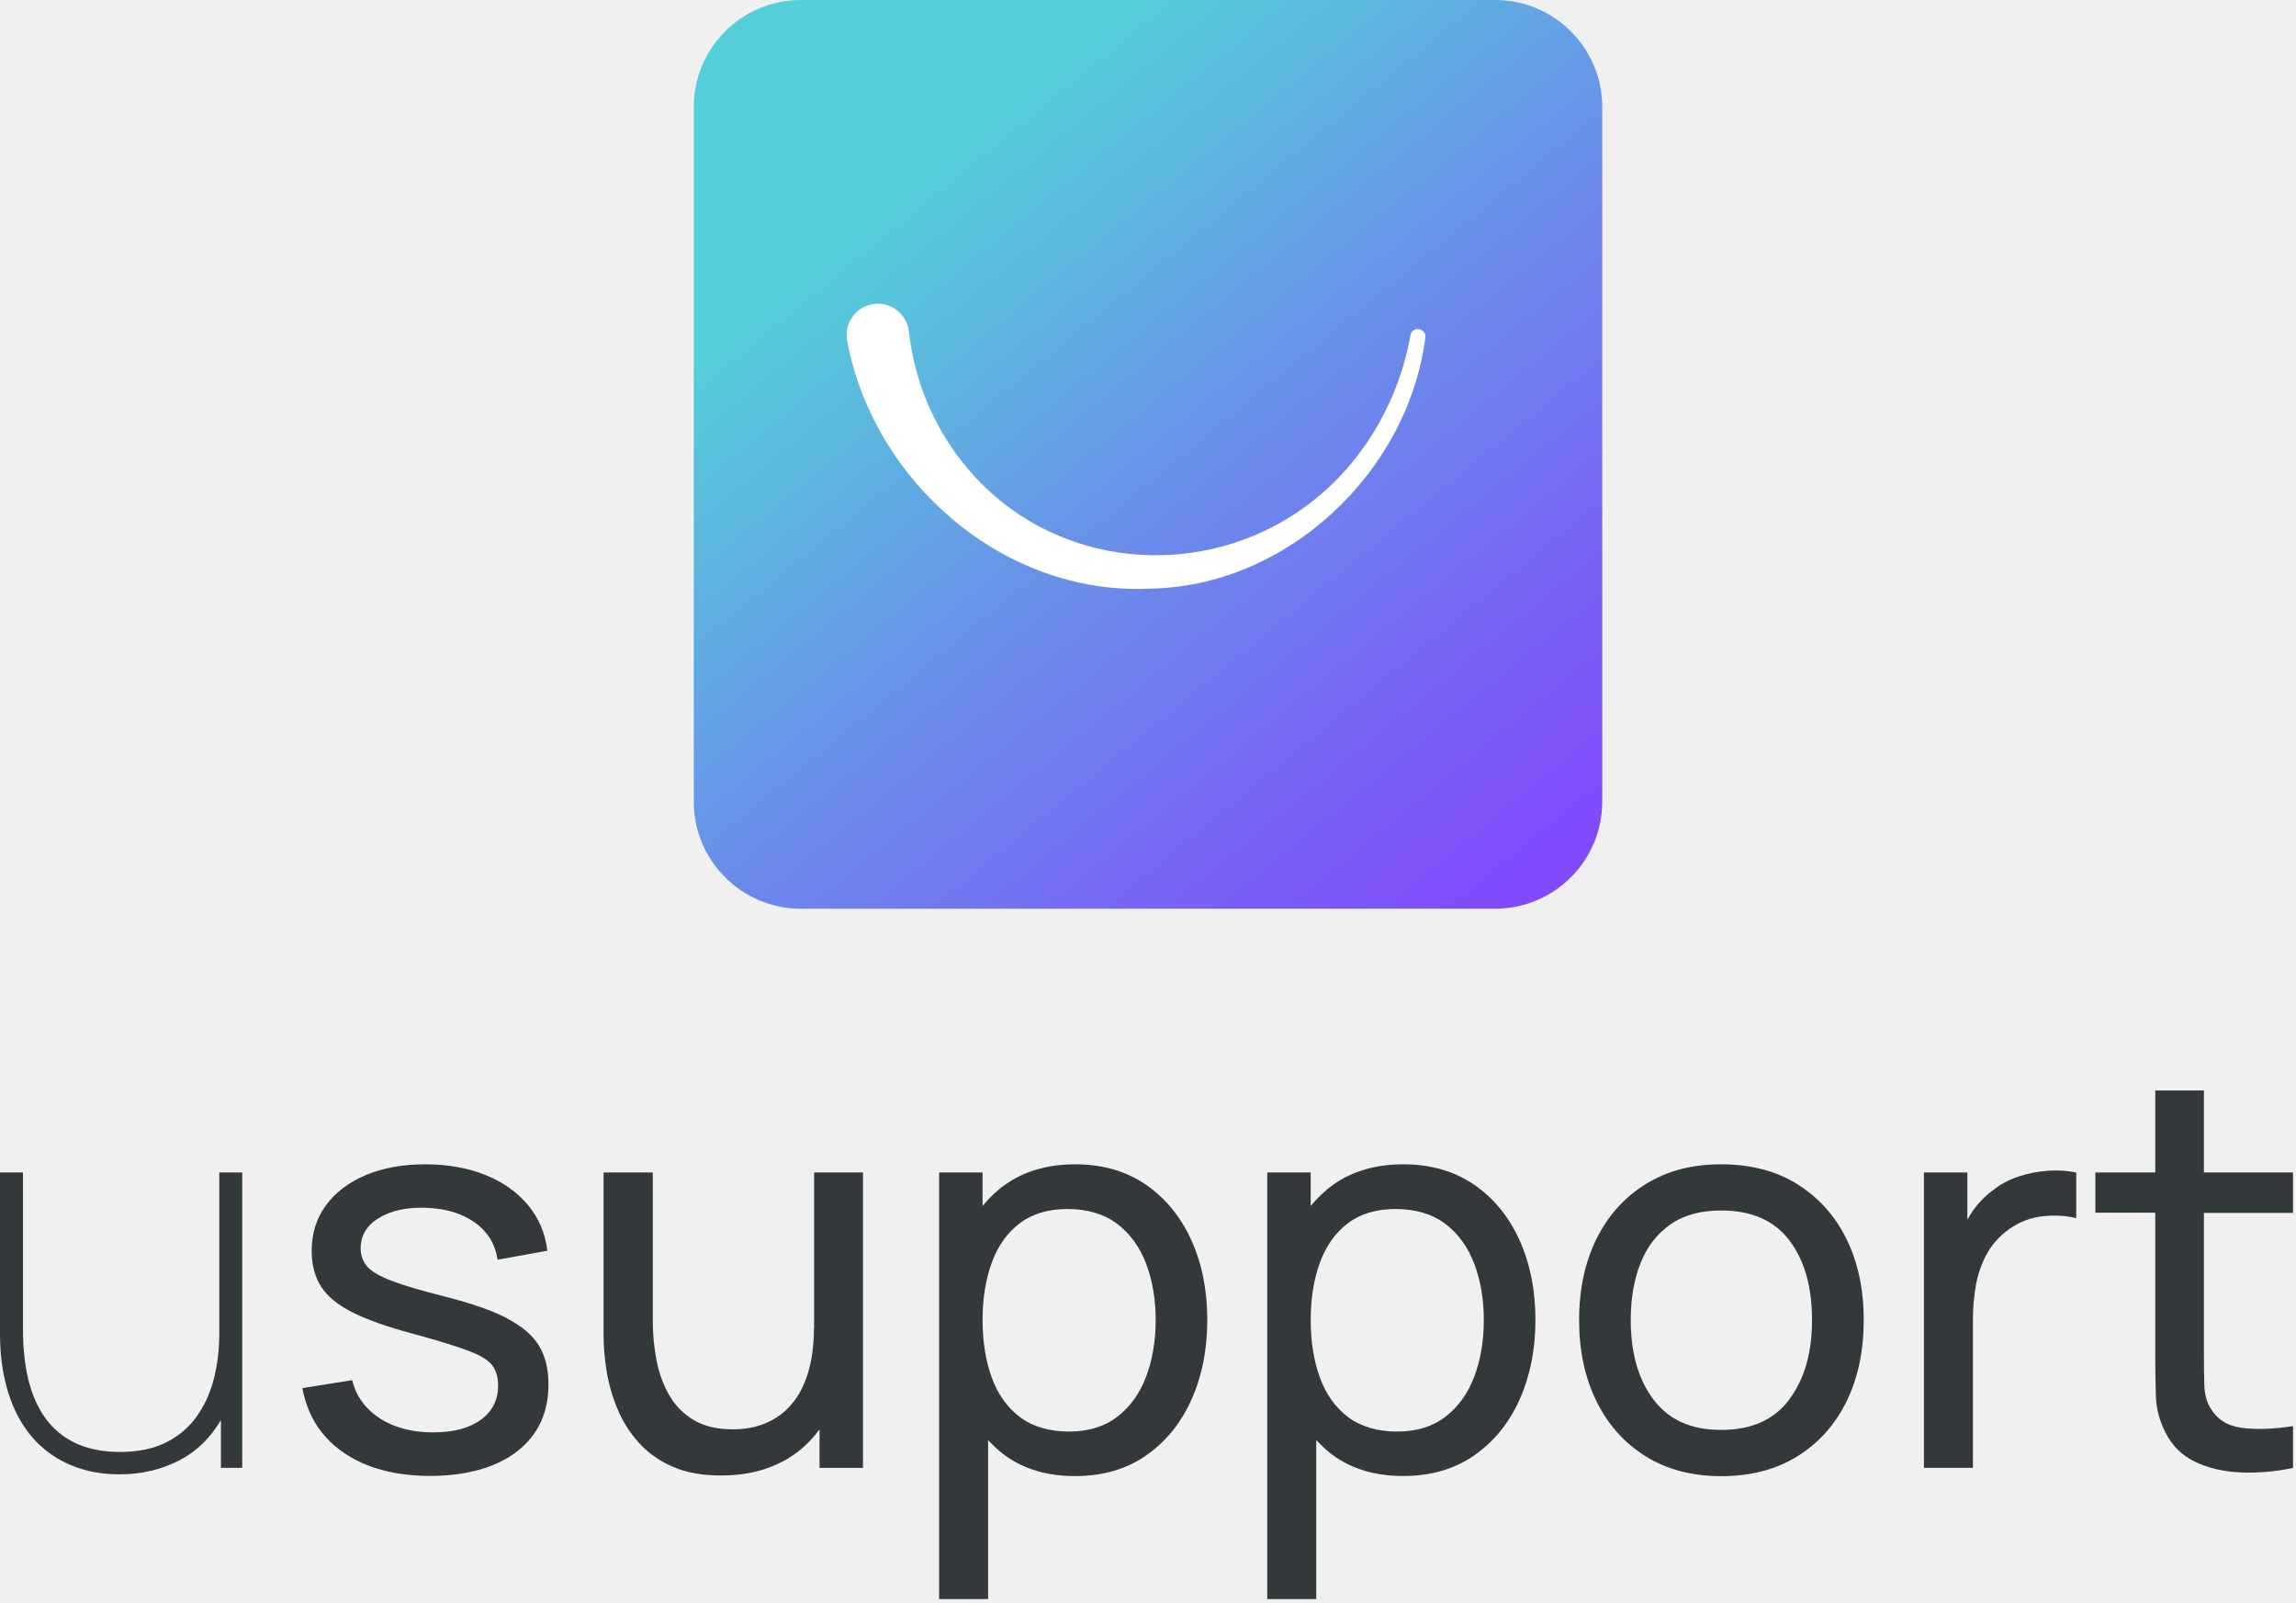
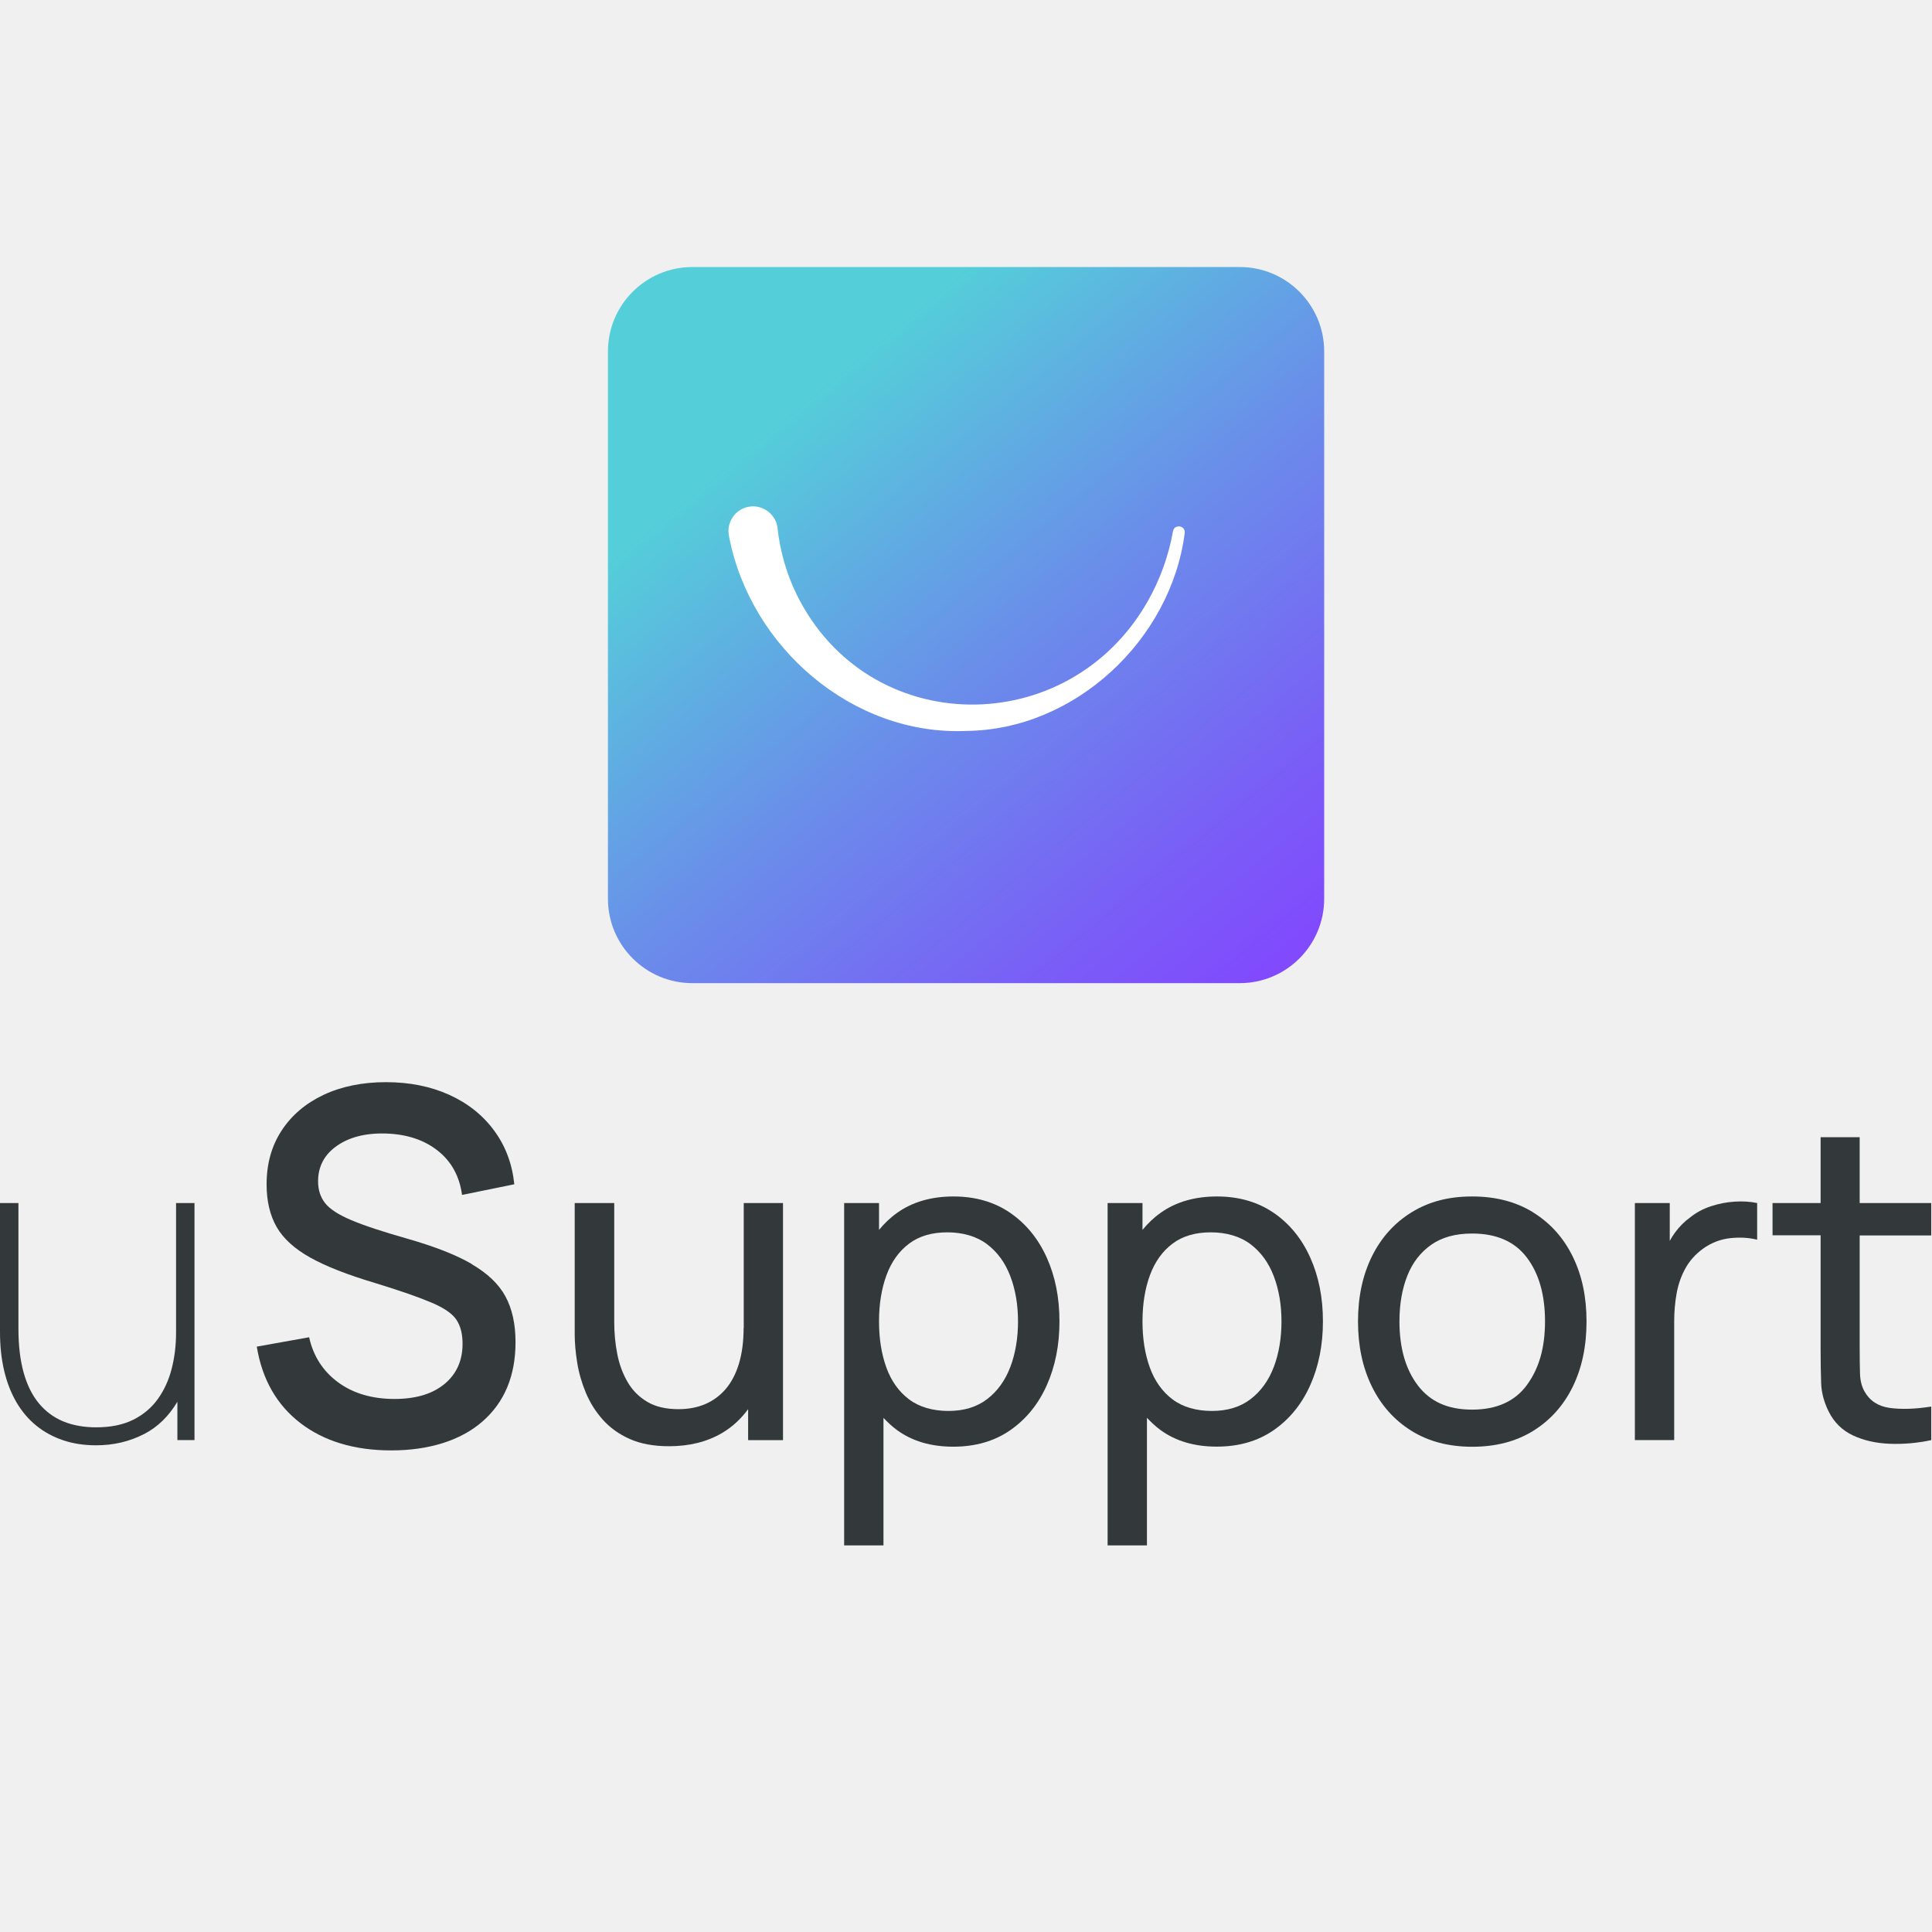
- <svg xmlns="http://www.w3.org/2000/svg" width="278" height="194" viewBox="0 0 278 194" fill="none">
-   <g clip-path="url(#clip0_301_15)">
-     <path d="M181.03 0H96.97C89.807 0 84 5.807 84 12.97V97.03C84 104.193 89.807 110 96.97 110H181.03C188.193 110 194 104.193 194 97.03V12.97C194 5.807 188.193 0 181.03 0Z" fill="url(#paint0_linear_301_15)" />
-     <path d="M172.58 40.88C170.46 57.25 155.75 71.11 139 71.26C121.55 72 105.82 58.38 102.59 41.33C102.16 39.28 103.48 37.26 105.54 36.84C107.7 36.39 109.82 37.94 110.05 40.13C110.43 43.62 111.41 47.07 112.97 50.28C123.93 72.57 154.74 72.79 166.92 51.31C168.8 48 170.11 44.35 170.78 40.58C170.98 39.43 172.74 39.69 172.58 40.87V40.88Z" fill="white" />
-   </g>
-   <path d="M26.55 161.46C26.55 163.38 26.33 165.2 25.89 166.92C25.45 168.64 24.75 170.16 23.8 171.49C22.85 172.81 21.61 173.86 20.08 174.62C18.55 175.38 16.69 175.76 14.5 175.76C12.65 175.76 11 175.46 9.55 174.87C8.1 174.27 6.87 173.36 5.86 172.14C4.85 170.92 4.08 169.36 3.56 167.49C3.04 165.61 2.78 163.41 2.78 160.87V141.93H0V161.39C0 163.51 0.21 165.46 0.63 167.23C1.05 169.01 1.67 170.59 2.48 171.98C3.3 173.37 4.29 174.55 5.48 175.51C6.66 176.47 8.01 177.2 9.52 177.71C11.03 178.22 12.69 178.47 14.5 178.47C17.13 178.47 19.55 177.9 21.77 176.75C23.8 175.7 25.45 174.08 26.75 171.9V177.68H29.33V141.93H26.55V161.46V161.46Z" fill="#33393A" />
-   <path d="M61.36 159.56C59.54 158.62 57.05 157.76 53.9 156.96C51.1 156.25 48.96 155.63 47.49 155.07C46.02 154.52 45.02 153.94 44.48 153.33C43.94 152.72 43.67 151.98 43.67 151.1C43.67 149.58 44.39 148.36 45.84 147.46C47.29 146.56 49.17 146.14 51.48 146.2C53.91 146.27 55.9 146.86 57.47 147.97C59.04 149.08 59.96 150.59 60.25 152.49L66.27 151.4C66.03 149.3 65.25 147.47 63.94 145.89C62.63 144.31 60.9 143.09 58.76 142.23C56.62 141.37 54.19 140.94 51.48 140.94C48.77 140.94 46.34 141.38 44.28 142.25C42.22 143.12 40.61 144.34 39.46 145.91C38.31 147.48 37.74 149.31 37.74 151.41C37.74 153.13 38.13 154.59 38.9 155.78C39.67 156.97 40.96 158.01 42.77 158.91C44.58 159.81 47.06 160.67 50.22 161.51C53.13 162.3 55.31 162.98 56.76 163.53C58.21 164.08 59.16 164.67 59.62 165.3C60.08 165.93 60.31 166.74 60.31 167.73C60.31 169.47 59.61 170.85 58.21 171.87C56.81 172.89 54.89 173.39 52.47 173.39C49.89 173.39 47.72 172.82 45.98 171.69C44.24 170.55 43.12 169.01 42.64 167.07L36.61 168.03C37.23 171.38 38.9 173.99 41.63 175.86C44.36 177.72 47.85 178.66 52.11 178.66C56.37 178.66 60.07 177.67 62.6 175.7C65.14 173.73 66.41 171.02 66.41 167.57C66.41 165.72 66.02 164.15 65.25 162.89C64.48 161.62 63.18 160.52 61.36 159.58V159.56Z" fill="#33393A" />
-   <path d="M98.55 160.77C98.55 162.82 98.31 164.62 97.84 166.17C97.37 167.72 96.7 168.99 95.84 169.99C94.98 170.99 93.95 171.75 92.75 172.26C91.55 172.77 90.21 173.02 88.73 173.02C86.85 173.02 85.29 172.66 84.05 171.93C82.8 171.2 81.81 170.21 81.07 168.95C80.33 167.69 79.81 166.28 79.5 164.71C79.19 163.14 79.04 161.52 79.04 159.84V141.93H73.08V161.69C73.08 163.04 73.21 164.48 73.46 166.03C73.71 167.57 74.15 169.09 74.77 170.57C75.39 172.05 76.24 173.4 77.32 174.61C78.4 175.82 79.76 176.8 81.39 177.52C83.02 178.25 85 178.61 87.32 178.61C90.39 178.61 93.05 177.94 95.31 176.61C96.86 175.69 98.16 174.48 99.23 173.02V177.69H104.49V141.93H98.57V160.77H98.55Z" fill="#33393A" />
-   <path d="M138.75 143.41C136.36 141.77 133.5 140.94 130.19 140.94C126.88 140.94 124.01 141.76 121.7 143.41C120.67 144.14 119.77 145.01 118.97 145.98V141.93H113.71V193.57H119.64V174.33C120.27 175 120.94 175.63 121.69 176.18C123.98 177.85 126.81 178.68 130.16 178.68C133.51 178.68 136.36 177.85 138.75 176.2C141.14 174.54 142.98 172.29 144.26 169.43C145.54 166.57 146.18 163.36 146.18 159.78C146.18 156.2 145.54 152.99 144.26 150.15C142.98 147.31 141.14 145.06 138.75 143.41V143.41ZM138.77 166.65C138 168.69 136.83 170.31 135.28 171.5C133.73 172.69 131.78 173.29 129.44 173.29C127.1 173.29 125.06 172.71 123.51 171.55C121.97 170.39 120.82 168.79 120.08 166.75C119.34 164.71 118.97 162.39 118.97 159.78C118.97 157.17 119.35 154.83 120.1 152.8C120.85 150.77 121.99 149.19 123.51 148.05C125.03 146.91 126.95 146.35 129.27 146.35C131.59 146.35 133.69 146.95 135.26 148.14C136.83 149.33 138 150.94 138.77 152.97C139.54 155 139.93 157.27 139.93 159.79C139.93 162.31 139.54 164.62 138.77 166.66V166.65Z" fill="#33393A" />
-   <path d="M178.48 143.41C176.09 141.77 173.23 140.94 169.92 140.94C166.61 140.94 163.73 141.76 161.43 143.41C160.4 144.14 159.5 145.01 158.7 145.98V141.93H153.44V193.57H159.37V174.32C160 174.99 160.67 175.62 161.42 176.17C163.71 177.84 166.54 178.67 169.89 178.67C173.24 178.67 176.09 177.84 178.48 176.19C180.87 174.53 182.71 172.28 183.99 169.42C185.27 166.56 185.91 163.35 185.91 159.77C185.91 156.19 185.27 152.98 183.99 150.14C182.71 147.29 180.87 145.05 178.48 143.4V143.41ZM178.5 166.65C177.73 168.69 176.56 170.31 175.01 171.5C173.46 172.69 171.51 173.29 169.17 173.29C166.83 173.29 164.79 172.71 163.24 171.55C161.7 170.39 160.55 168.79 159.81 166.75C159.07 164.71 158.7 162.39 158.7 159.78C158.7 157.17 159.08 154.83 159.83 152.8C160.58 150.77 161.72 149.19 163.24 148.05C164.76 146.91 166.68 146.35 169 146.35C171.32 146.35 173.42 146.95 174.99 148.14C176.56 149.33 177.73 150.94 178.5 152.97C179.27 155 179.66 157.27 179.66 159.79C179.66 162.31 179.27 164.62 178.5 166.66V166.65Z" fill="#33393A" />
-   <path d="M217.65 143.36C215.07 141.75 211.99 140.94 208.41 140.94C204.83 140.94 201.89 141.73 199.31 143.31C196.73 144.89 194.73 147.1 193.32 149.93C191.91 152.77 191.2 156.05 191.2 159.78C191.2 163.51 191.9 166.76 193.29 169.6C194.68 172.44 196.66 174.66 199.23 176.27C201.8 177.88 204.86 178.69 208.42 178.69C211.98 178.69 215.04 177.89 217.62 176.29C220.2 174.69 222.19 172.47 223.58 169.64C224.97 166.8 225.66 163.52 225.66 159.79C225.66 156.06 224.97 152.85 223.59 150.02C222.21 147.2 220.23 144.98 217.65 143.37V143.36ZM216.67 169.38C214.85 171.85 212.1 173.09 208.41 173.09C204.72 173.09 202.09 171.88 200.23 169.45C198.38 167.02 197.45 163.8 197.45 159.78C197.45 157.18 197.85 154.88 198.64 152.89C199.43 150.9 200.64 149.35 202.25 148.22C203.86 147.09 205.91 146.53 208.41 146.53C212.07 146.53 214.82 147.73 216.65 150.14C218.48 152.55 219.4 155.76 219.4 159.77C219.4 163.78 218.49 166.9 216.67 169.37V169.38Z" fill="#33393A" />
-   <path d="M247.98 141.72C246.77 141.8 245.57 142.03 244.4 142.42C243.23 142.81 242.18 143.37 241.26 144.12C240.42 144.72 239.67 145.48 238.99 146.4C238.7 146.79 238.45 147.21 238.21 147.64V141.93H232.95V177.68H238.88V159.74C238.88 158.33 239 156.94 239.24 155.59C239.48 154.24 239.92 152.97 240.55 151.82C241.18 150.66 242.07 149.66 243.22 148.82C244.48 147.92 245.85 147.39 247.32 147.23C248.79 147.07 250.16 147.15 251.39 147.46V141.93C250.33 141.71 249.19 141.64 247.98 141.72V141.72Z" fill="#33393A" />
-   <path d="M277.64 146.8V141.93H266.85V132H260.96V141.93H253.71V146.8H260.96V164.18C260.96 166.01 260.99 167.65 261.04 169.1C261.09 170.55 261.48 171.98 262.18 173.39C263 175.02 264.22 176.22 265.84 176.98C267.46 177.74 269.3 178.16 271.37 178.24C273.44 178.32 275.52 178.14 277.64 177.69V172.63C275.19 173.01 273.1 173.07 271.37 172.83C269.64 172.59 268.37 171.76 267.58 170.35C267.16 169.6 266.93 168.71 266.9 167.67C266.87 166.63 266.85 165.39 266.85 163.93V146.82H277.64V146.8Z" fill="#33393A" />
+ <svg xmlns="http://www.w3.org/2000/svg" width="316" height="316" viewBox="0 0 316 316" fill="none">
+   <path d="M202.771 43.675H113.248C105.62 43.675 99.435 49.858 99.435 57.485V146.993C99.435 154.621 105.62 160.804 113.248 160.804H202.771C210.4 160.804 216.584 154.621 216.584 146.993V57.485C216.584 49.858 210.4 43.675 202.771 43.675Z" fill="url(#paint0_linear_8515_11213)" />
+   <path d="M193.772 87.204C191.515 104.635 175.848 119.393 158.01 119.553C139.426 120.341 122.673 105.838 119.233 87.683C118.776 85.501 120.181 83.35 122.375 82.902C124.676 82.423 126.933 84.074 127.178 86.406C127.583 90.122 128.627 93.795 130.288 97.213C141.96 120.948 174.773 121.182 187.744 98.31C189.747 94.786 191.142 90.899 191.855 86.885C192.068 85.66 193.943 85.937 193.772 87.194V87.204Z" fill="white" />
+   <path d="M28.797 217.948C28.797 220.03 28.559 222.004 28.081 223.869C27.604 225.735 26.845 227.383 25.814 228.825C24.784 230.257 23.439 231.395 21.78 232.22C20.12 233.044 18.103 233.456 15.727 233.456C13.721 233.456 11.931 233.131 10.358 232.491C8.786 231.84 7.451 230.853 6.356 229.53C5.261 228.207 4.425 226.515 3.861 224.487C3.297 222.449 3.015 220.063 3.015 217.308V196.769H0V217.872C0 220.171 0.228 222.286 0.683 224.206C1.139 226.136 1.811 227.849 2.69 229.357C3.579 230.864 4.653 232.144 5.944 233.185C7.224 234.226 8.688 235.018 10.326 235.571C11.964 236.124 13.764 236.395 15.727 236.395C18.58 236.395 21.205 235.777 23.613 234.53C25.814 233.391 27.604 231.634 29.014 229.27V235.538H31.812V196.769H28.797V217.948V217.948Z" fill="#33393A" />
+   <path d="M77.148 206.732C74.564 205.231 71.028 203.858 66.554 202.58C62.578 201.446 59.539 200.456 57.451 199.562C55.364 198.684 53.943 197.758 53.176 196.784C52.41 195.81 52.026 194.628 52.026 193.223C52.026 190.796 53.049 188.848 55.108 187.411C57.167 185.974 59.837 185.303 63.117 185.399C66.568 185.511 69.394 186.453 71.624 188.225C73.854 189.998 75.16 192.409 75.572 195.443L84.121 193.702C83.78 190.349 82.673 187.427 80.812 184.904C78.952 182.381 76.495 180.433 73.456 179.06C70.417 177.687 66.966 177 63.117 177C59.269 177 55.818 177.703 52.892 179.092C49.967 180.481 47.681 182.429 46.047 184.936C44.414 187.443 43.605 190.365 43.605 193.718C43.605 196.465 44.159 198.796 45.252 200.696C46.346 202.596 48.178 204.257 50.748 205.694C53.319 207.131 56.84 208.504 61.328 209.845C65.461 211.107 68.556 212.193 70.616 213.071C72.675 213.949 74.024 214.891 74.677 215.897C75.331 216.903 75.657 218.197 75.657 219.777C75.657 222.556 74.663 224.759 72.675 226.388C70.687 228.017 67.96 228.815 64.523 228.815C60.859 228.815 57.778 227.905 55.307 226.101C52.836 224.28 51.245 221.821 50.563 218.723L42 220.256C42.88 225.606 45.252 229.773 49.129 232.759C53.006 235.729 57.962 237.23 64.012 237.23C70.062 237.23 75.316 235.649 78.909 232.504C82.516 229.358 84.32 225.031 84.32 219.522C84.32 216.568 83.766 214.061 82.673 212.049C81.579 210.021 79.733 208.265 77.148 206.764V206.732Z" fill="#33393A" />
+   <path d="M121.626 217.2C121.626 219.423 121.365 221.375 120.856 223.056C120.346 224.737 119.619 226.114 118.686 227.199C117.754 228.283 116.636 229.107 115.335 229.66C114.033 230.213 112.58 230.485 110.975 230.485C108.935 230.485 107.243 230.094 105.899 229.302C104.543 228.511 103.469 227.437 102.666 226.071C101.864 224.704 101.3 223.175 100.963 221.473C100.627 219.77 100.464 218.013 100.464 216.191V196.769H94V218.198C94 219.662 94.141 221.223 94.412 222.904C94.683 224.574 95.161 226.223 95.833 227.828C96.505 229.433 97.427 230.897 98.599 232.209C99.77 233.521 101.245 234.584 103.013 235.365C104.781 236.156 106.929 236.547 109.445 236.547C112.775 236.547 115.66 235.82 118.112 234.378C119.793 233.38 121.203 232.068 122.363 230.485V235.549H128.069V196.769H121.647V217.2H121.626Z" fill="#33393A" />
+   <path d="M165.228 198.374C162.636 196.595 159.534 195.695 155.944 195.695C152.354 195.695 149.241 196.584 146.735 198.374C145.618 199.165 144.642 200.109 143.774 201.161V196.769H138.069V252.77H144.501V231.905C145.184 232.632 145.911 233.315 146.724 233.911C149.208 235.722 152.278 236.623 155.911 236.623C159.545 236.623 162.636 235.722 165.228 233.933C167.821 232.133 169.816 229.693 171.205 226.591C172.593 223.49 173.287 220.009 173.287 216.126C173.287 212.244 172.593 208.763 171.205 205.683C169.816 202.603 167.821 200.163 165.228 198.374V198.374ZM165.25 223.577C164.415 225.789 163.146 227.546 161.465 228.836C159.783 230.127 157.668 230.777 155.13 230.777C152.592 230.777 150.379 230.148 148.698 228.89C147.028 227.632 145.781 225.897 144.978 223.685C144.175 221.473 143.774 218.957 143.774 216.126C143.774 213.296 144.186 210.758 145 208.557C145.813 206.355 147.05 204.642 148.698 203.406C150.347 202.169 152.429 201.562 154.946 201.562C157.462 201.562 159.74 202.213 161.443 203.503C163.146 204.794 164.415 206.54 165.25 208.741C166.085 210.943 166.508 213.404 166.508 216.137C166.508 218.87 166.085 221.375 165.25 223.587V223.577Z" fill="#33393A" />
+   <path d="M208.321 198.374C205.729 196.595 202.627 195.695 199.036 195.695C195.446 195.695 192.323 196.584 189.828 198.374C188.711 199.165 187.735 200.109 186.867 201.161V196.769H181.162V252.77H187.594V231.894C188.277 232.621 189.004 233.304 189.817 233.901C192.301 235.712 195.37 236.612 199.004 236.612C202.638 236.612 205.729 235.712 208.321 233.922C210.913 232.122 212.909 229.682 214.297 226.58C215.686 223.479 216.38 219.998 216.38 216.115C216.38 212.233 215.686 208.752 214.297 205.672C212.909 202.581 210.913 200.152 208.321 198.363V198.374ZM208.343 223.577C207.508 225.789 206.239 227.546 204.557 228.836C202.876 230.127 200.761 230.777 198.223 230.777C195.685 230.777 193.472 230.148 191.791 228.89C190.121 227.632 188.873 225.897 188.071 223.685C187.268 221.473 186.867 218.957 186.867 216.126C186.867 213.296 187.279 210.758 188.092 208.557C188.906 206.355 190.142 204.642 191.791 203.406C193.44 202.169 195.522 201.562 198.039 201.562C200.555 201.562 202.833 202.213 204.536 203.503C206.239 204.794 207.508 206.54 208.343 208.741C209.178 210.943 209.601 213.404 209.601 216.137C209.601 218.87 209.178 221.375 208.343 223.587V223.577Z" fill="#33393A" />
+   <path d="M250.806 198.32C248.008 196.574 244.667 195.695 240.784 195.695C236.901 195.695 233.712 196.552 230.914 198.265C228.116 199.979 225.946 202.375 224.417 205.444C222.888 208.524 222.117 212.081 222.117 216.126C222.117 220.171 222.877 223.696 224.384 226.776C225.892 229.856 228.04 232.263 230.827 234.009C233.615 235.755 236.934 236.633 240.795 236.633C244.656 236.633 247.975 235.766 250.774 234.031C253.572 232.296 255.73 229.888 257.238 226.819C258.746 223.739 259.494 220.182 259.494 216.137C259.494 212.092 258.746 208.611 257.249 205.542C255.752 202.484 253.605 200.076 250.806 198.33V198.32ZM249.743 226.537C247.769 229.216 244.786 230.56 240.784 230.56C236.782 230.56 233.929 229.248 231.912 226.613C229.905 223.978 228.896 220.486 228.896 216.126C228.896 213.307 229.33 210.812 230.187 208.654C231.044 206.496 232.356 204.815 234.103 203.59C235.849 202.365 238.072 201.757 240.784 201.757C244.754 201.757 247.737 203.059 249.722 205.672C251.706 208.286 252.704 211.767 252.704 216.115C252.704 220.464 251.717 223.848 249.743 226.526V226.537Z" fill="#33393A" />
+   <path d="M283.704 196.541C282.391 196.628 281.09 196.877 279.821 197.3C278.551 197.723 277.413 198.33 276.415 199.144C275.504 199.794 274.69 200.618 273.953 201.616C273.638 202.039 273.367 202.495 273.107 202.961V196.769H267.401V235.538H273.833V216.083C273.833 214.554 273.963 213.046 274.224 211.582C274.484 210.118 274.961 208.741 275.645 207.494C276.328 206.236 277.293 205.152 278.541 204.241C279.907 203.265 281.393 202.69 282.988 202.516C284.582 202.343 286.068 202.43 287.402 202.766V196.769C286.252 196.53 285.016 196.454 283.704 196.541V196.541Z" fill="#33393A" />
+   <path d="M315.874 202.05V196.769H304.171V186H297.782V196.769H289.918V202.05H297.782V220.898C297.782 222.882 297.815 224.661 297.869 226.233C297.923 227.806 298.346 229.357 299.105 230.886C299.995 232.653 301.318 233.955 303.075 234.779C304.832 235.603 306.828 236.058 309.073 236.145C311.318 236.232 313.574 236.037 315.874 235.549V230.061C313.217 230.474 310.95 230.539 309.073 230.278C307.197 230.018 305.819 229.118 304.962 227.589C304.507 226.776 304.257 225.81 304.225 224.683C304.192 223.555 304.171 222.21 304.171 220.627V202.072H315.874V202.05Z" fill="#33393A" />
  <defs>
-     <linearGradient id="paint0_linear_301_15" x1="111.55" y1="21.55" x2="183.83" y2="109.64" gradientUnits="userSpaceOnUse">
+     <linearGradient id="paint0_linear_8515_11213" x1="128.776" y1="66.621" x2="205.738" y2="160.433" gradientUnits="userSpaceOnUse">
      <stop stop-color="#54CFD9" />
      <stop offset="0.44" stop-color="#6A8DEA" />
      <stop offset="0.82" stop-color="#7A5CF7" />
      <stop offset="1" stop-color="#814AFD" />
    </linearGradient>
-     <clipPath id="clip0_301_15">
-       <rect width="110" height="110" fill="white" transform="translate(84)" />
-     </clipPath>
  </defs>
</svg>
